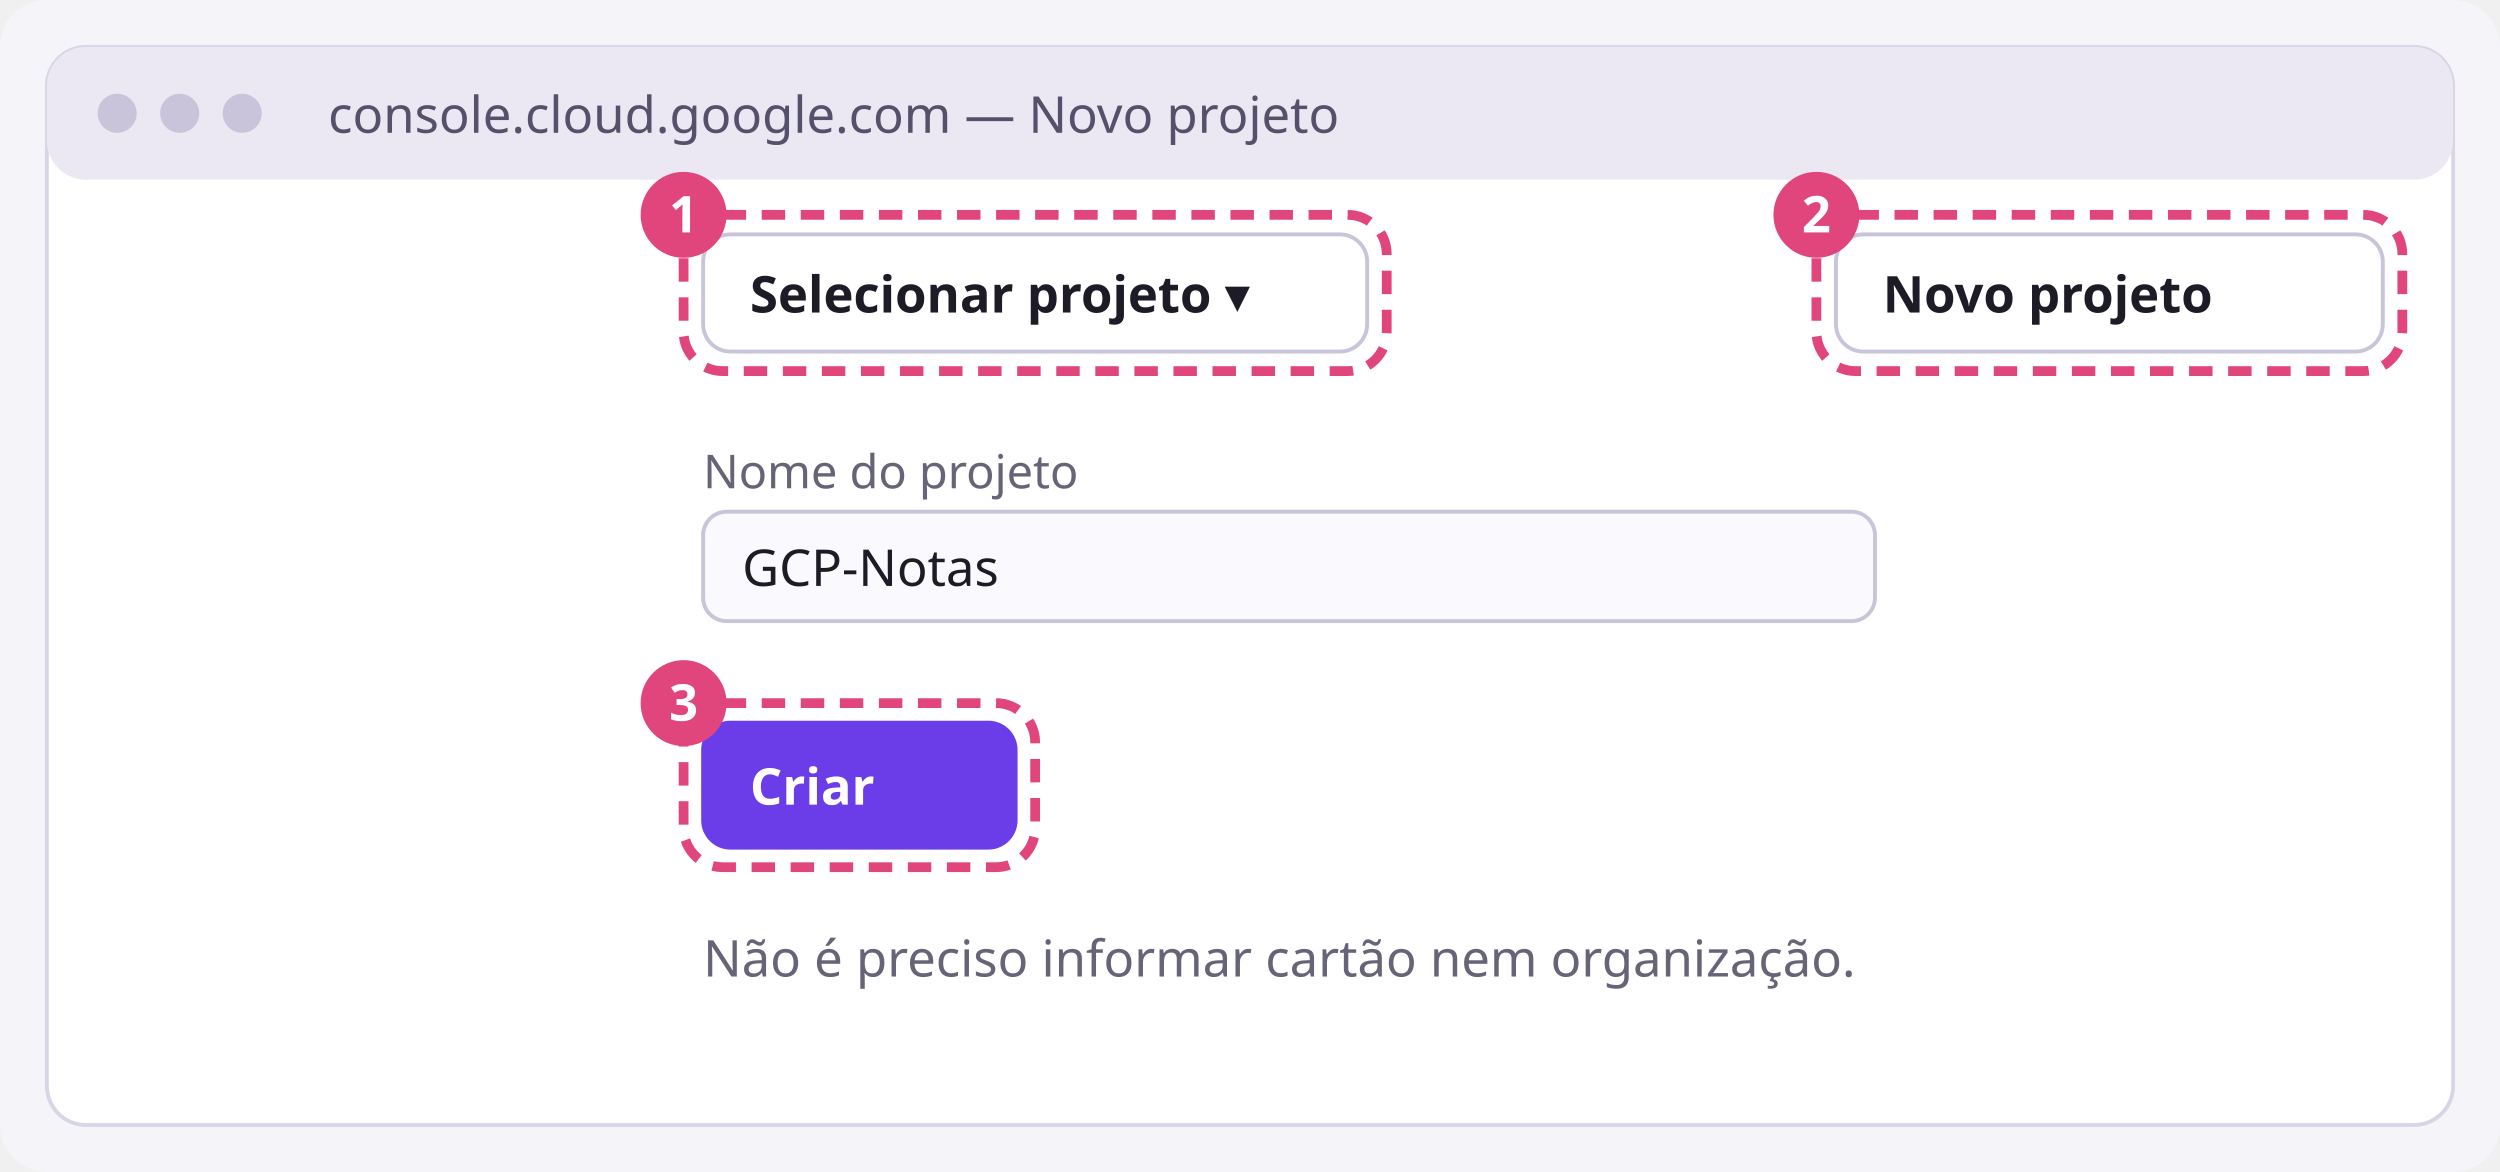
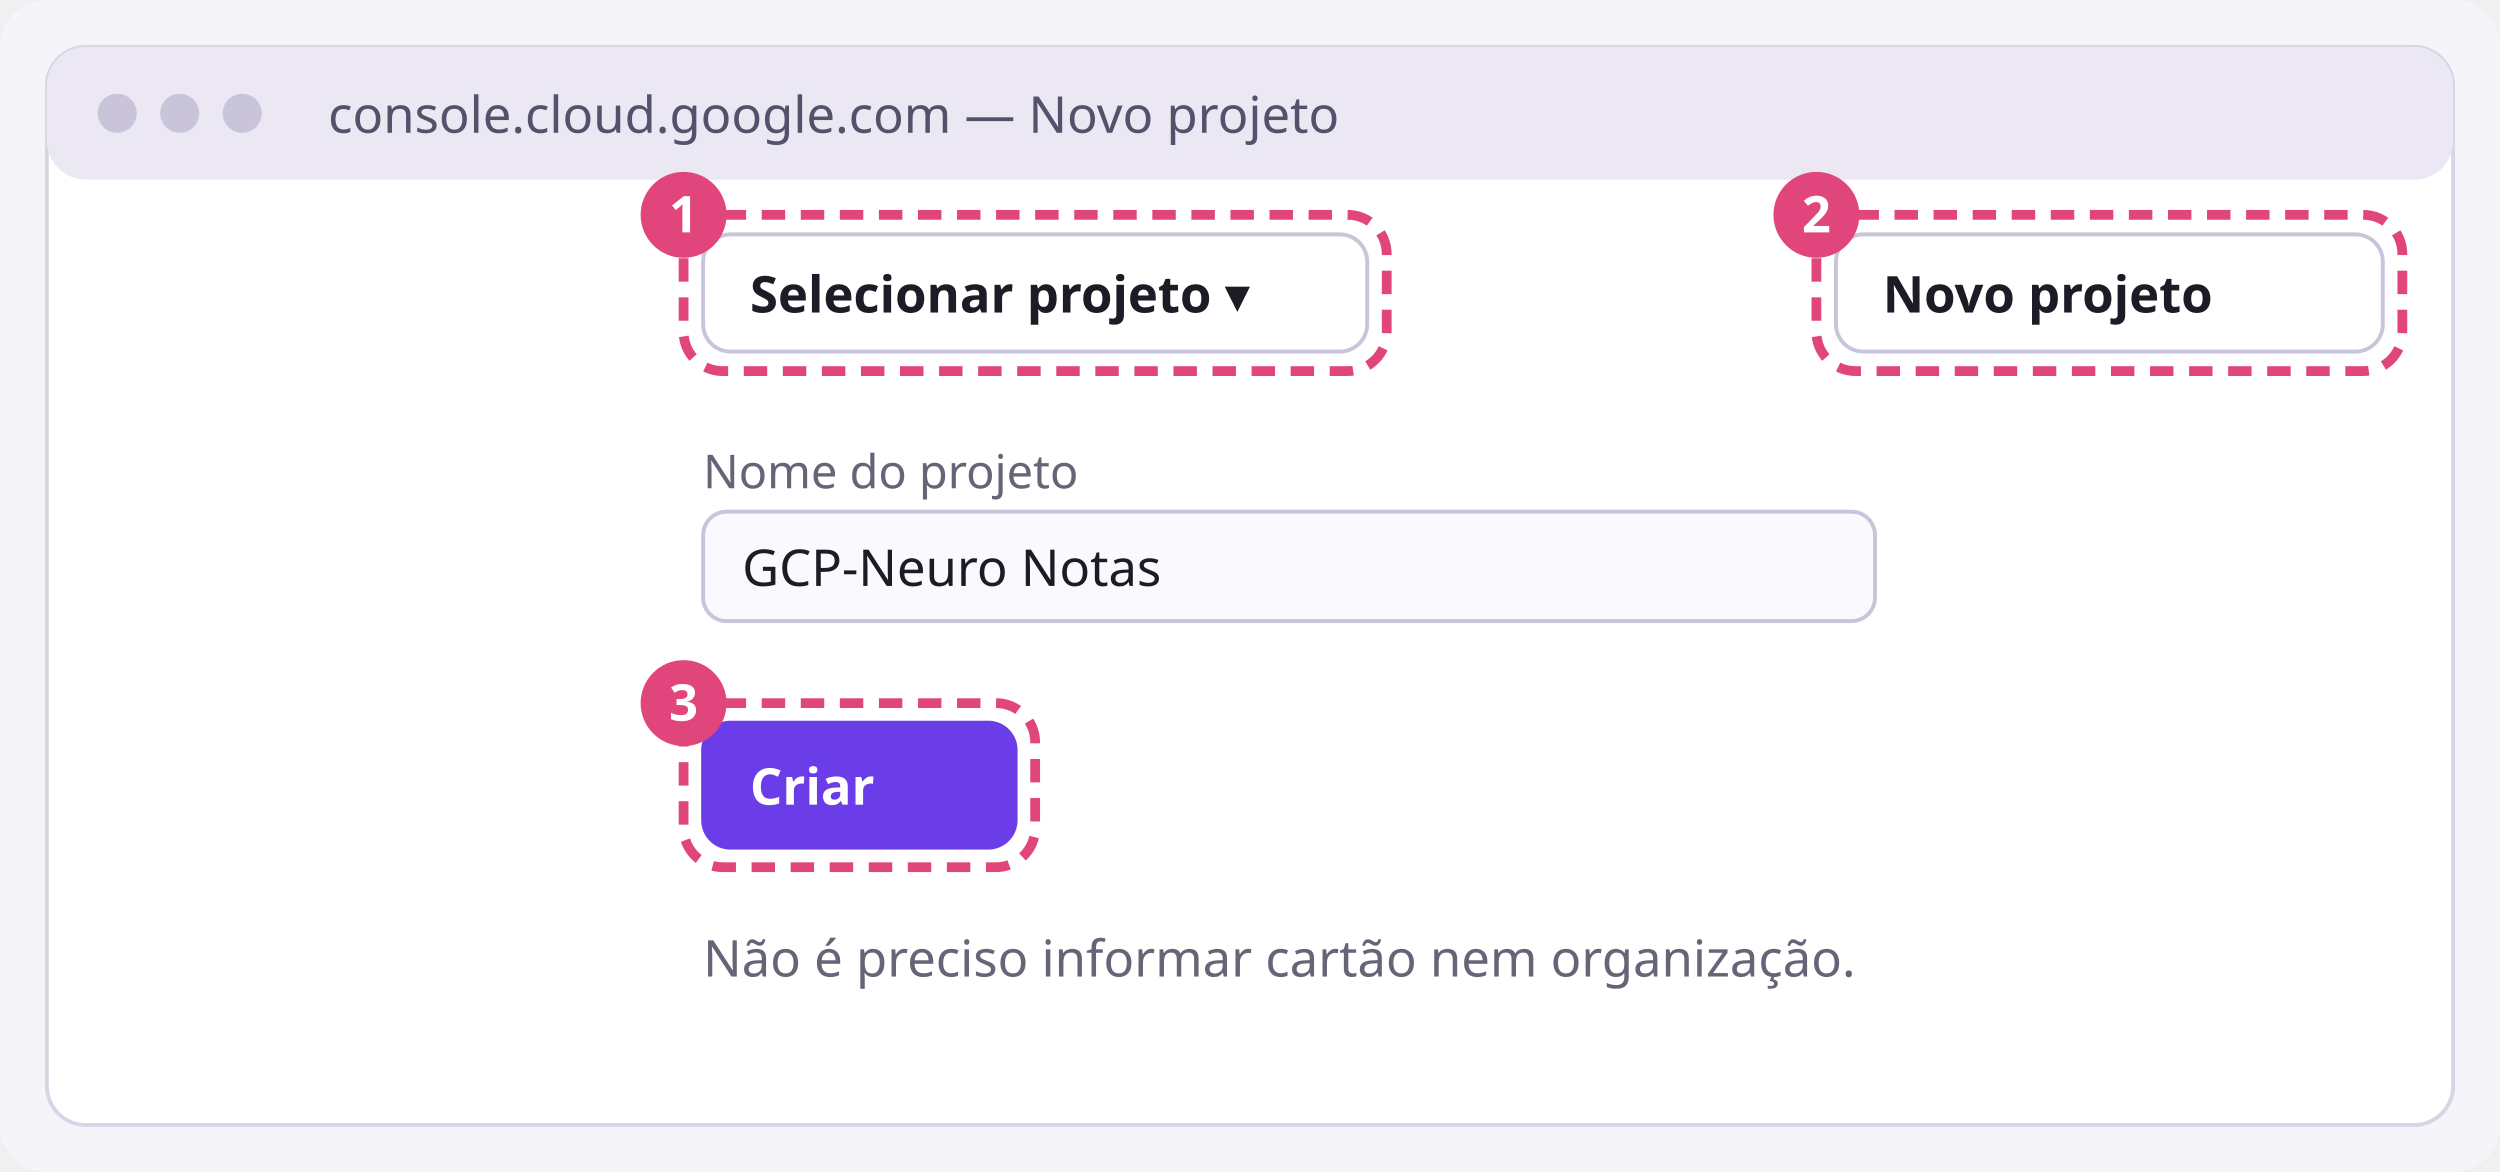
<svg xmlns="http://www.w3.org/2000/svg" viewBox="0 0 640 300" role="img" aria-label="console.cloud.google.com — Novo projeto" font-family="Segoe UI, system-ui, sans-serif" font-size="13">
  <rect width="640" height="300" rx="12" fill="#f5f4f9" />
  <rect x="12" y="12" width="616" height="276" rx="10" fill="#ffffff" stroke="#d9d5e6" />
  <rect x="12" y="12" width="616" height="34" rx="10" fill="#ebe8f3" />
  <circle cx="30" cy="29" r="5" fill="#c9c4da" />
  <circle cx="46" cy="29" r="5" fill="#c9c4da" />
  <circle cx="62" cy="29" r="5" fill="#c9c4da" />
  <text x="84" y="34" fill="#55516a">console.cloud.google.com — Novo projeto</text>
  <rect x="180" y="60" width="170" height="30" rx="7" fill="#ffffff" stroke="#c9c4da" />
  <text x="192" y="80.0" fill="#1d1b26" font-weight="600" font-size="13">Selecionar projeto ▾</text>
  <rect x="175" y="55" width="180" height="40" rx="10" fill="none" stroke="#e0457b" stroke-width="2.5" stroke-dasharray="6 4" />
  <circle cx="175" cy="55" r="11" fill="#e0457b" />
  <text x="175" y="59.5" fill="#ffffff" font-weight="700" text-anchor="middle">1</text>
  <rect x="470" y="60" width="140" height="30" rx="7" fill="#ffffff" stroke="#c9c4da" />
  <text x="482" y="80.0" fill="#1d1b26" font-weight="600" font-size="13">Novo projeto</text>
  <rect x="465" y="55" width="150" height="40" rx="10" fill="none" stroke="#e0457b" stroke-width="2.5" stroke-dasharray="6 4" />
  <circle cx="465" cy="55" r="11" fill="#e0457b" />
  <text x="465" y="59.5" fill="#ffffff" font-weight="700" text-anchor="middle">2</text>
  <text x="180" y="125" fill="#686478" font-weight="400" font-size="12">Nome do projeto</text>
  <rect x="180" y="131" width="300" height="28" rx="6" fill="#faf9fd" stroke="#c9c4da" />
-   <text x="190" y="150" fill="#1d1b26" font-weight="400" font-size="13">GCP-Notas</text>
+   <text x="190" y="150" fill="#1d1b26" font-weight="400" font-size="13">GCP-Neuro Notas</text>
  <rect x="180" y="185" width="80" height="32" rx="7" fill="#6a3de8" stroke="#6a3de8" />
  <text x="192" y="206.0" fill="#ffffff" font-weight="600" font-size="13">Criar</text>
  <rect x="175" y="180" width="90" height="42" rx="10" fill="none" stroke="#e0457b" stroke-width="2.5" stroke-dasharray="6 4" />
  <circle cx="175" cy="180" r="11" fill="#e0457b" />
  <text x="175" y="184.5" fill="#ffffff" font-weight="700" text-anchor="middle">3</text>
  <text x="180" y="250" fill="#686478" font-weight="400" font-size="13">Não é preciso informar cartão nem organização.</text>
</svg>
